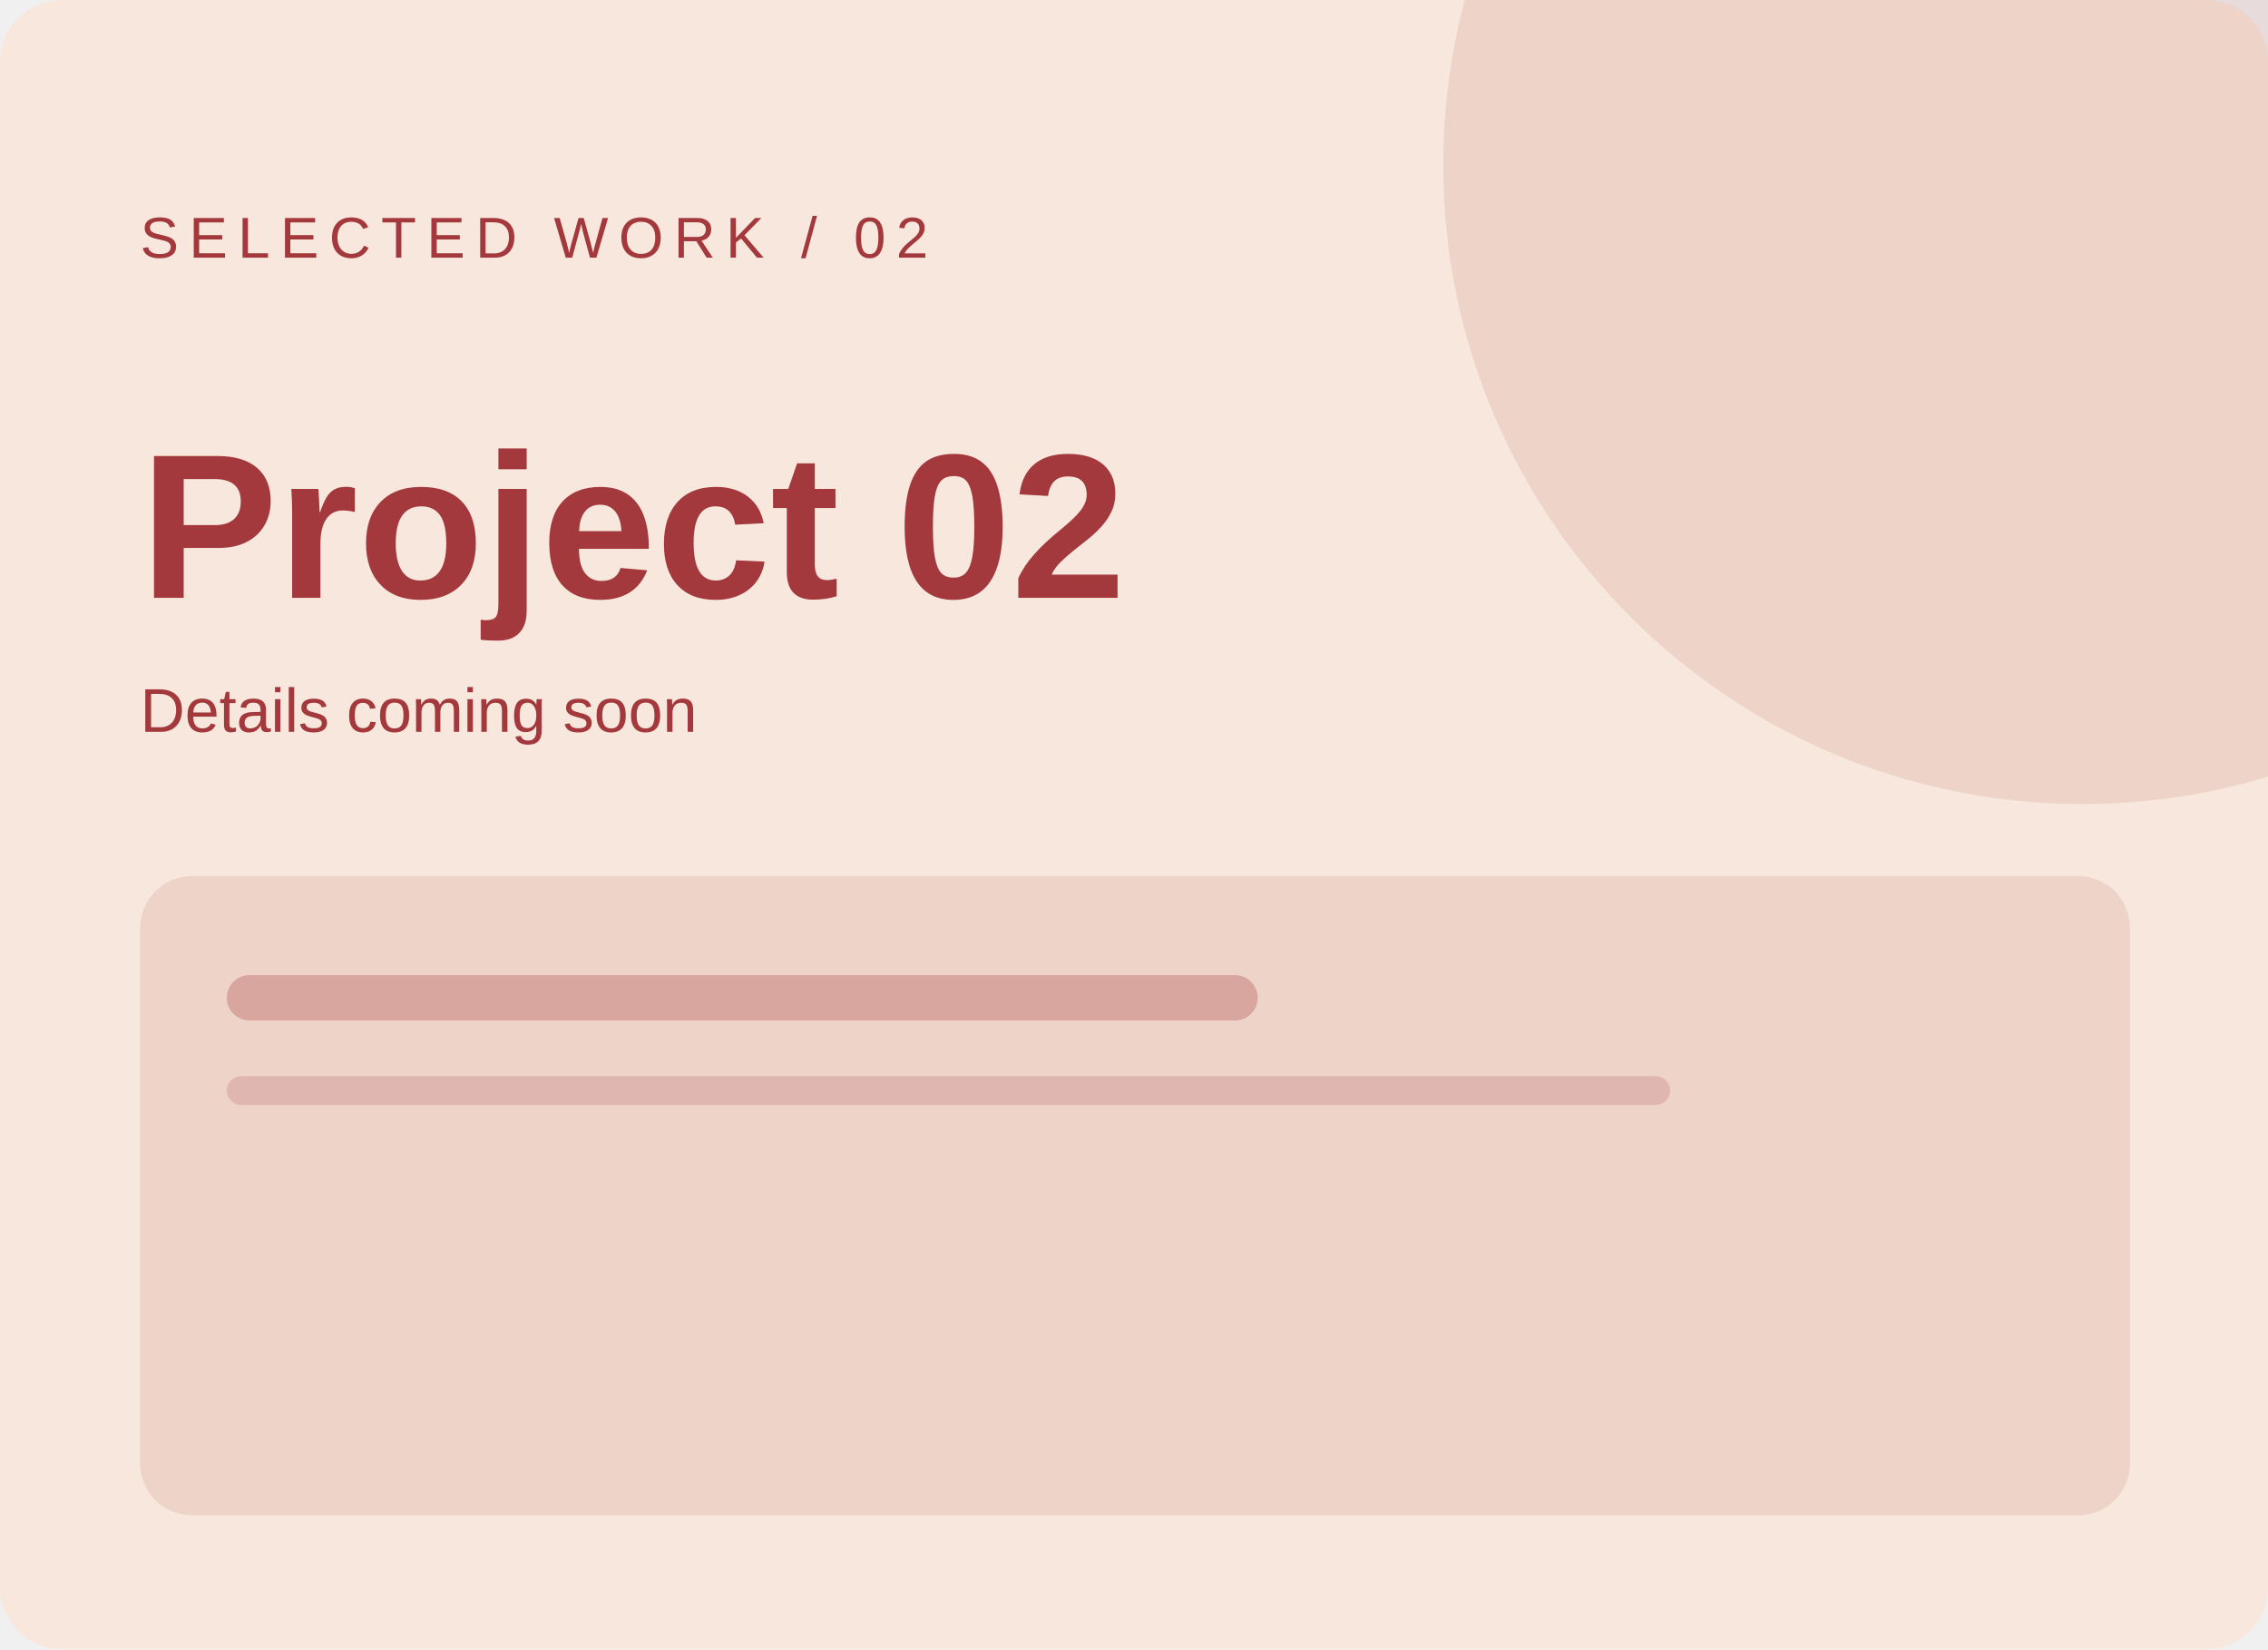
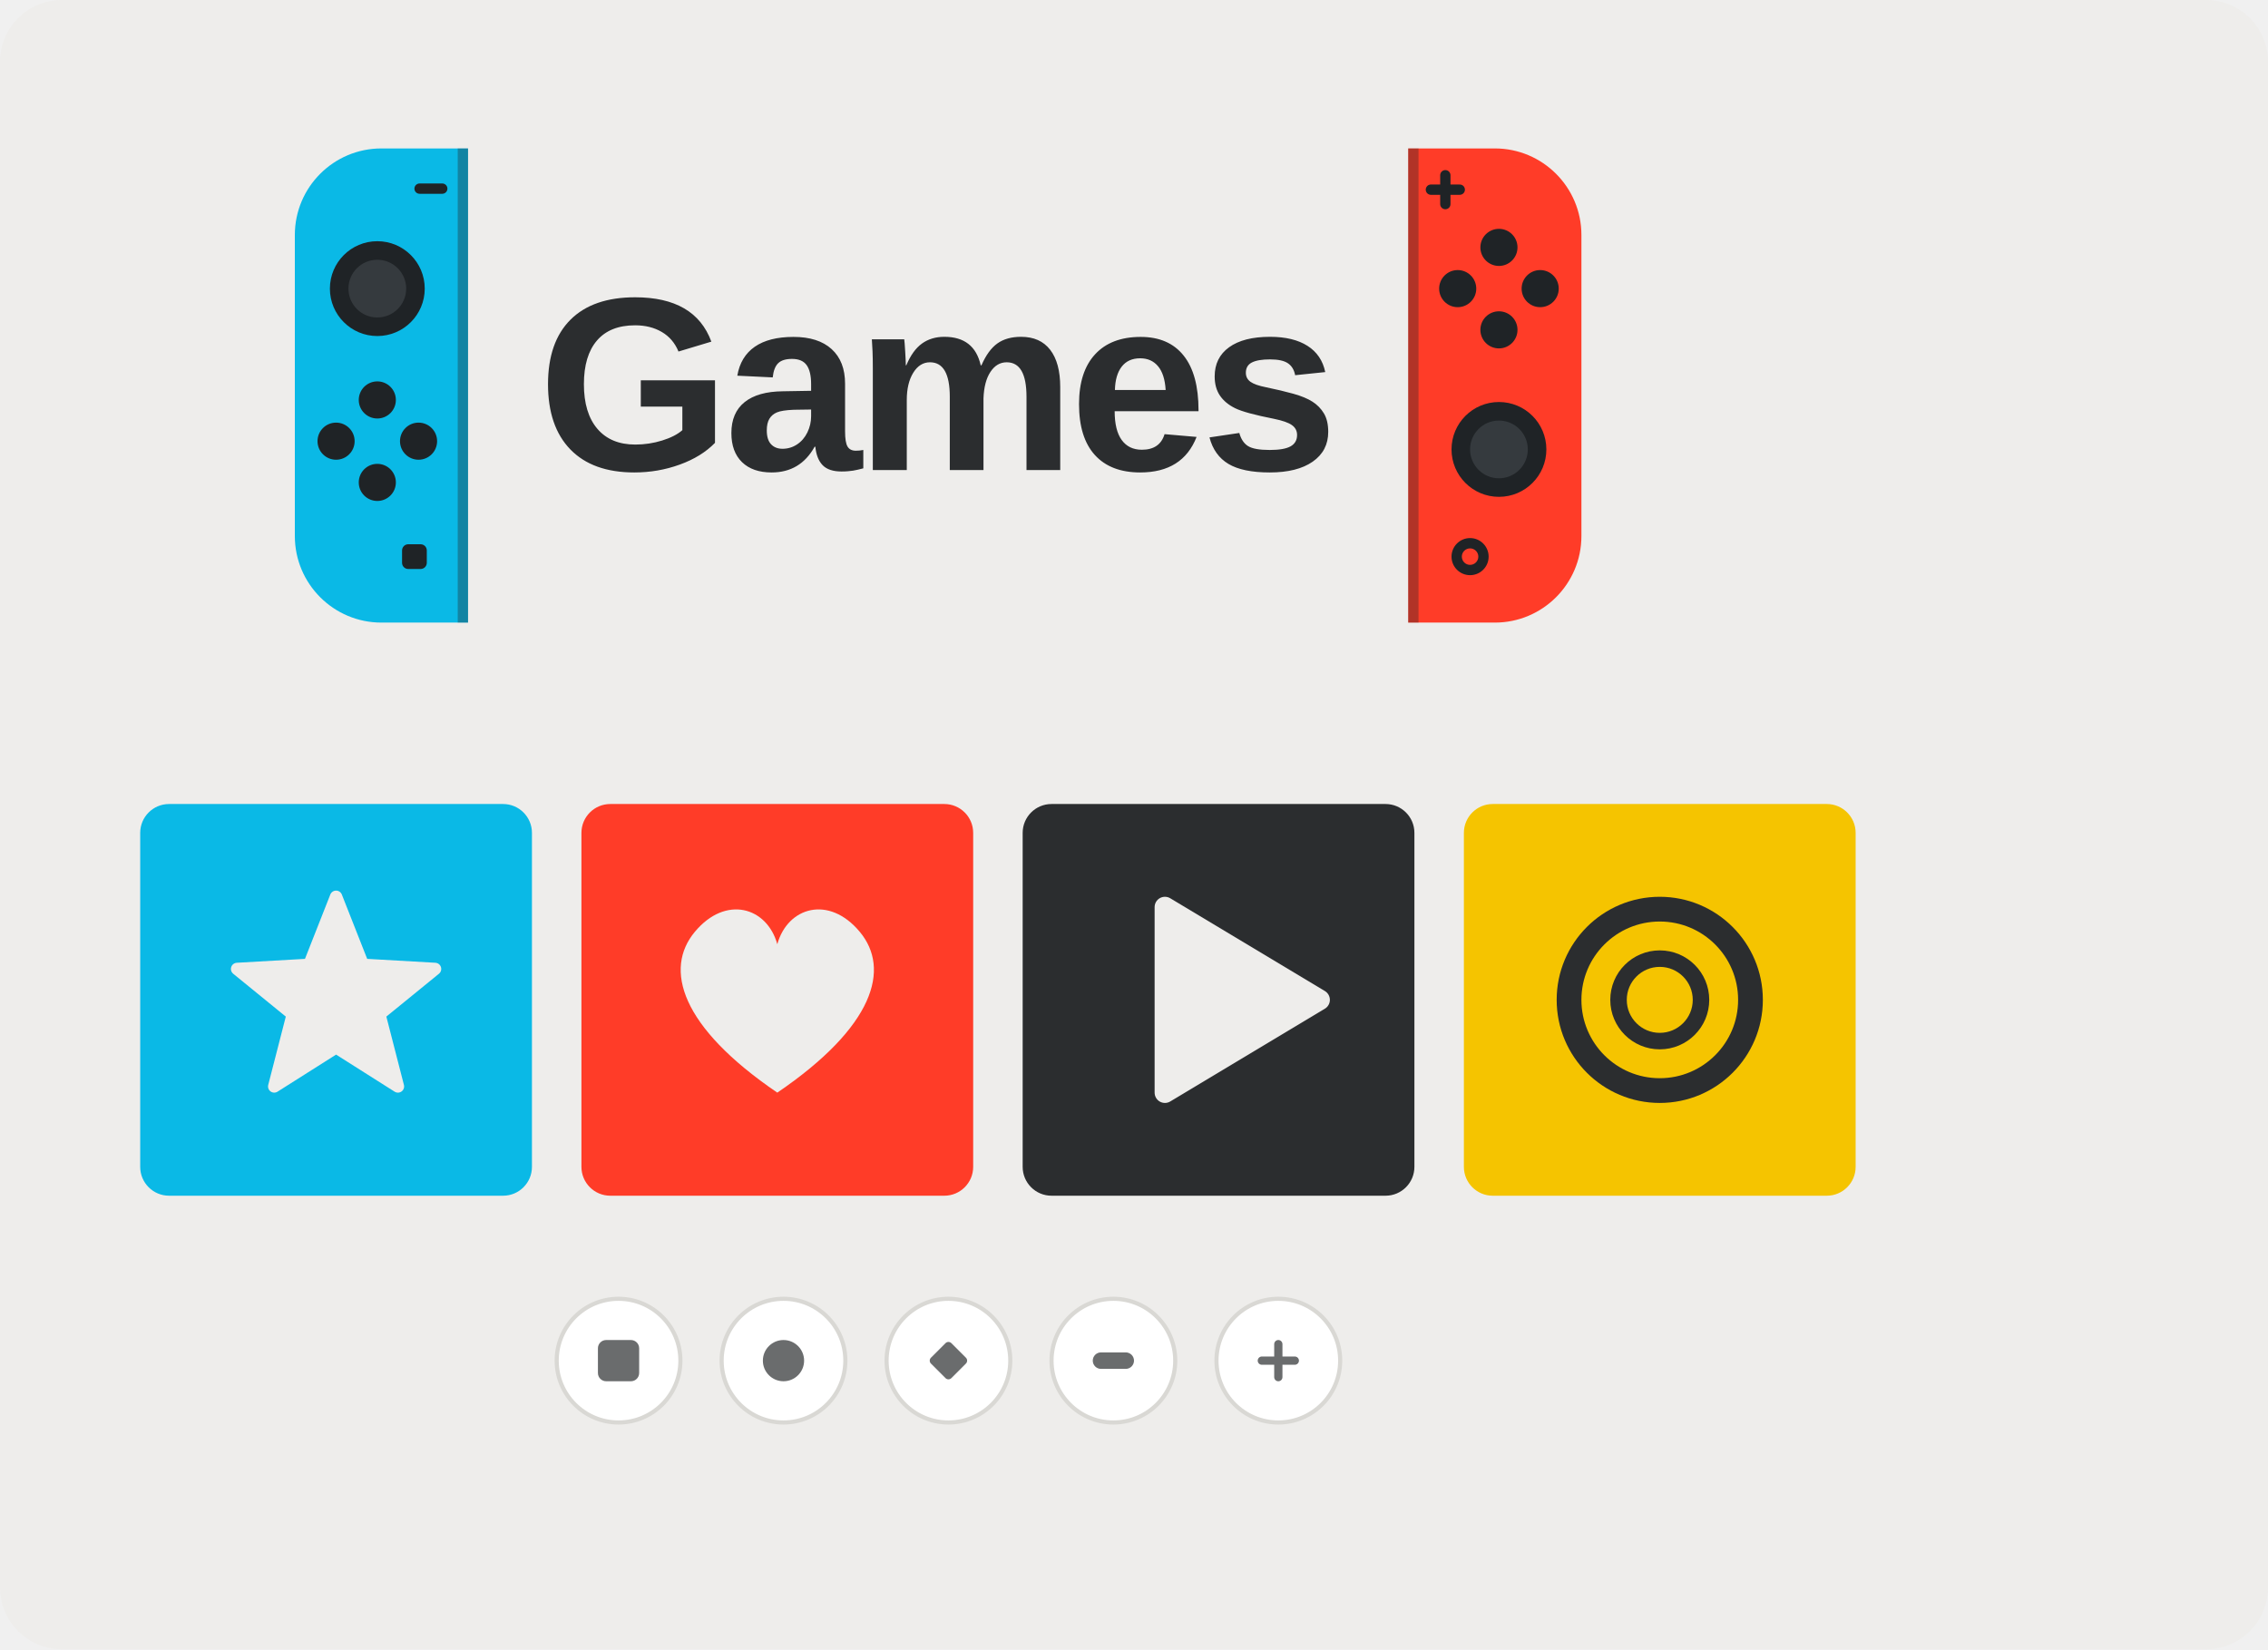
<svg xmlns="http://www.w3.org/2000/svg" width="1100" height="800" viewBox="0 0 1100 800">
-   <rect width="1100" height="800" rx="30" fill="#f8e7dc" />
-   <circle cx="1010" cy="80" r="310" fill="#a3383d" opacity=".12" />
-   <g font-family="Arial,sans-serif" fill="#a3383d">
-     <text x="68" y="125" font-size="28" letter-spacing="5">SELECTED WORK / 02</text>
-     <text x="68" y="290" font-size="100" font-weight="700">Project 02</text>
-     <text x="68" y="355" font-size="30">Details coming soon</text>
+   <rect width="1100" height="800" rx="30" fill="#eeedeb" />
+   <g transform="translate(143 72)">
+     <path d="M84 0 H42 A42 42 0 0 0 0 42 V188 A42 42 0 0 0 42 230 H84 Z" fill="#0ab9e6" />
+     <rect x="79" y="0" width="5" height="230" fill="#1f2326" opacity=".35" />
+     <rect x="58" y="17" width="16" height="5" rx="2.5" fill="#1f2326" />
+     <circle cx="40" cy="68" r="23" fill="#1f2326" />
+     <circle cx="40" cy="68" r="14" fill="#353a3e" />
+     <g fill="#1f2326">
+       <circle cx="40" cy="122" r="9" />
+       <circle cx="20" cy="142" r="9" />
+       <circle cx="60" cy="142" r="9" />
+       <circle cx="40" cy="162" r="9" />
+     </g>
+     <rect x="52" y="192" width="12" height="12" rx="3" fill="#1f2326" />
  </g>
-   <rect x="68" y="425" width="965" height="310" rx="25" fill="#a3383d" opacity=".12" />
-   <rect x="110" y="473" width="500" height="22" rx="11" fill="#a3383d" opacity=".3" />
-   <rect x="110" y="522" width="700" height="14" rx="7" fill="#a3383d" opacity=".18" />
+   <text x="455" y="228" text-anchor="middle" font-family="Arial,sans-serif" font-size="120" font-weight="700" letter-spacing="-3" fill="#2b2d2f">Games</text>
+   <g transform="translate(683 72)">
+     <path d="M0 0 H42 A42 42 0 0 1 84 42 V188 A42 42 0 0 1 42 230 H0 Z" fill="#ff3c28" />
+     <rect x="0" y="0" width="5" height="230" fill="#1f2326" opacity=".35" />
+     <path d="M18 13 V27 M11 20 H25" stroke="#1f2326" stroke-width="5" stroke-linecap="round" />
+     <g fill="#1f2326">
+       <circle cx="44" cy="48" r="9" />
+       <circle cx="24" cy="68" r="9" />
+       <circle cx="64" cy="68" r="9" />
+       <circle cx="44" cy="88" r="9" />
+     </g>
+     <circle cx="44" cy="146" r="23" fill="#1f2326" />
+     <circle cx="44" cy="146" r="14" fill="#353a3e" />
+     <circle cx="30" cy="198" r="9" fill="#1f2326" />
+     <circle cx="30" cy="198" r="4" fill="#ff3c28" />
+   </g>
+   <g>
+     <rect x="68" y="390" width="190" height="190" rx="14" fill="#0ab9e6" />
+     <path d="M163 435 L176 468 L211 470 L184 492 L193 527 L163 508 L133 527 L142 492 L115 470 L150 468Z" fill="#eeedeb" stroke="#eeedeb" stroke-width="6" stroke-linejoin="round" />
+     <rect x="282" y="390" width="190" height="190" rx="14" fill="#ff3c28" />
+     <path d="M377 530 C330 498 322 470 337 452 C352 434 372 440 377 458 C382 440 402 434 417 452 C432 470 424 498 377 530Z" fill="#eeedeb" />
+     <rect x="496" y="390" width="190" height="190" rx="14" fill="#2b2d2f" />
+     <path d="M565 440 L640 485 L565 530Z" fill="#eeedeb" stroke="#eeedeb" stroke-width="10" stroke-linejoin="round" />
+     <rect x="710" y="390" width="190" height="190" rx="14" fill="#f5c400" />
+     <circle cx="805" cy="485" r="44" fill="none" stroke="#2b2d2f" stroke-width="12" />
+     <circle cx="805" cy="485" r="20" fill="none" stroke="#2b2d2f" stroke-width="8" />
+     <g fill="#ffffff" stroke="#d9d8d4" stroke-width="2">
+       <circle cx="300" cy="660" r="30" />
+       <circle cx="380" cy="660" r="30" />
+       <circle cx="460" cy="660" r="30" />
+       <circle cx="540" cy="660" r="30" />
+       <circle cx="620" cy="660" r="30" />
+     </g>
+     <g fill="#2b2d2f" opacity=".7">
+       <rect x="290" y="650" width="20" height="20" rx="4" />
+       <circle cx="380" cy="660" r="10" />
+       <rect x="453" y="653" width="14" height="14" rx="2" transform="rotate(45 460 660)" />
+       <rect x="530" y="656" width="20" height="8" rx="4" />
+       <path d="M612 660 h16 M620 652 v16" stroke="#2b2d2f" stroke-width="4" stroke-linecap="round" />
+     </g>
+   </g>
</svg>
